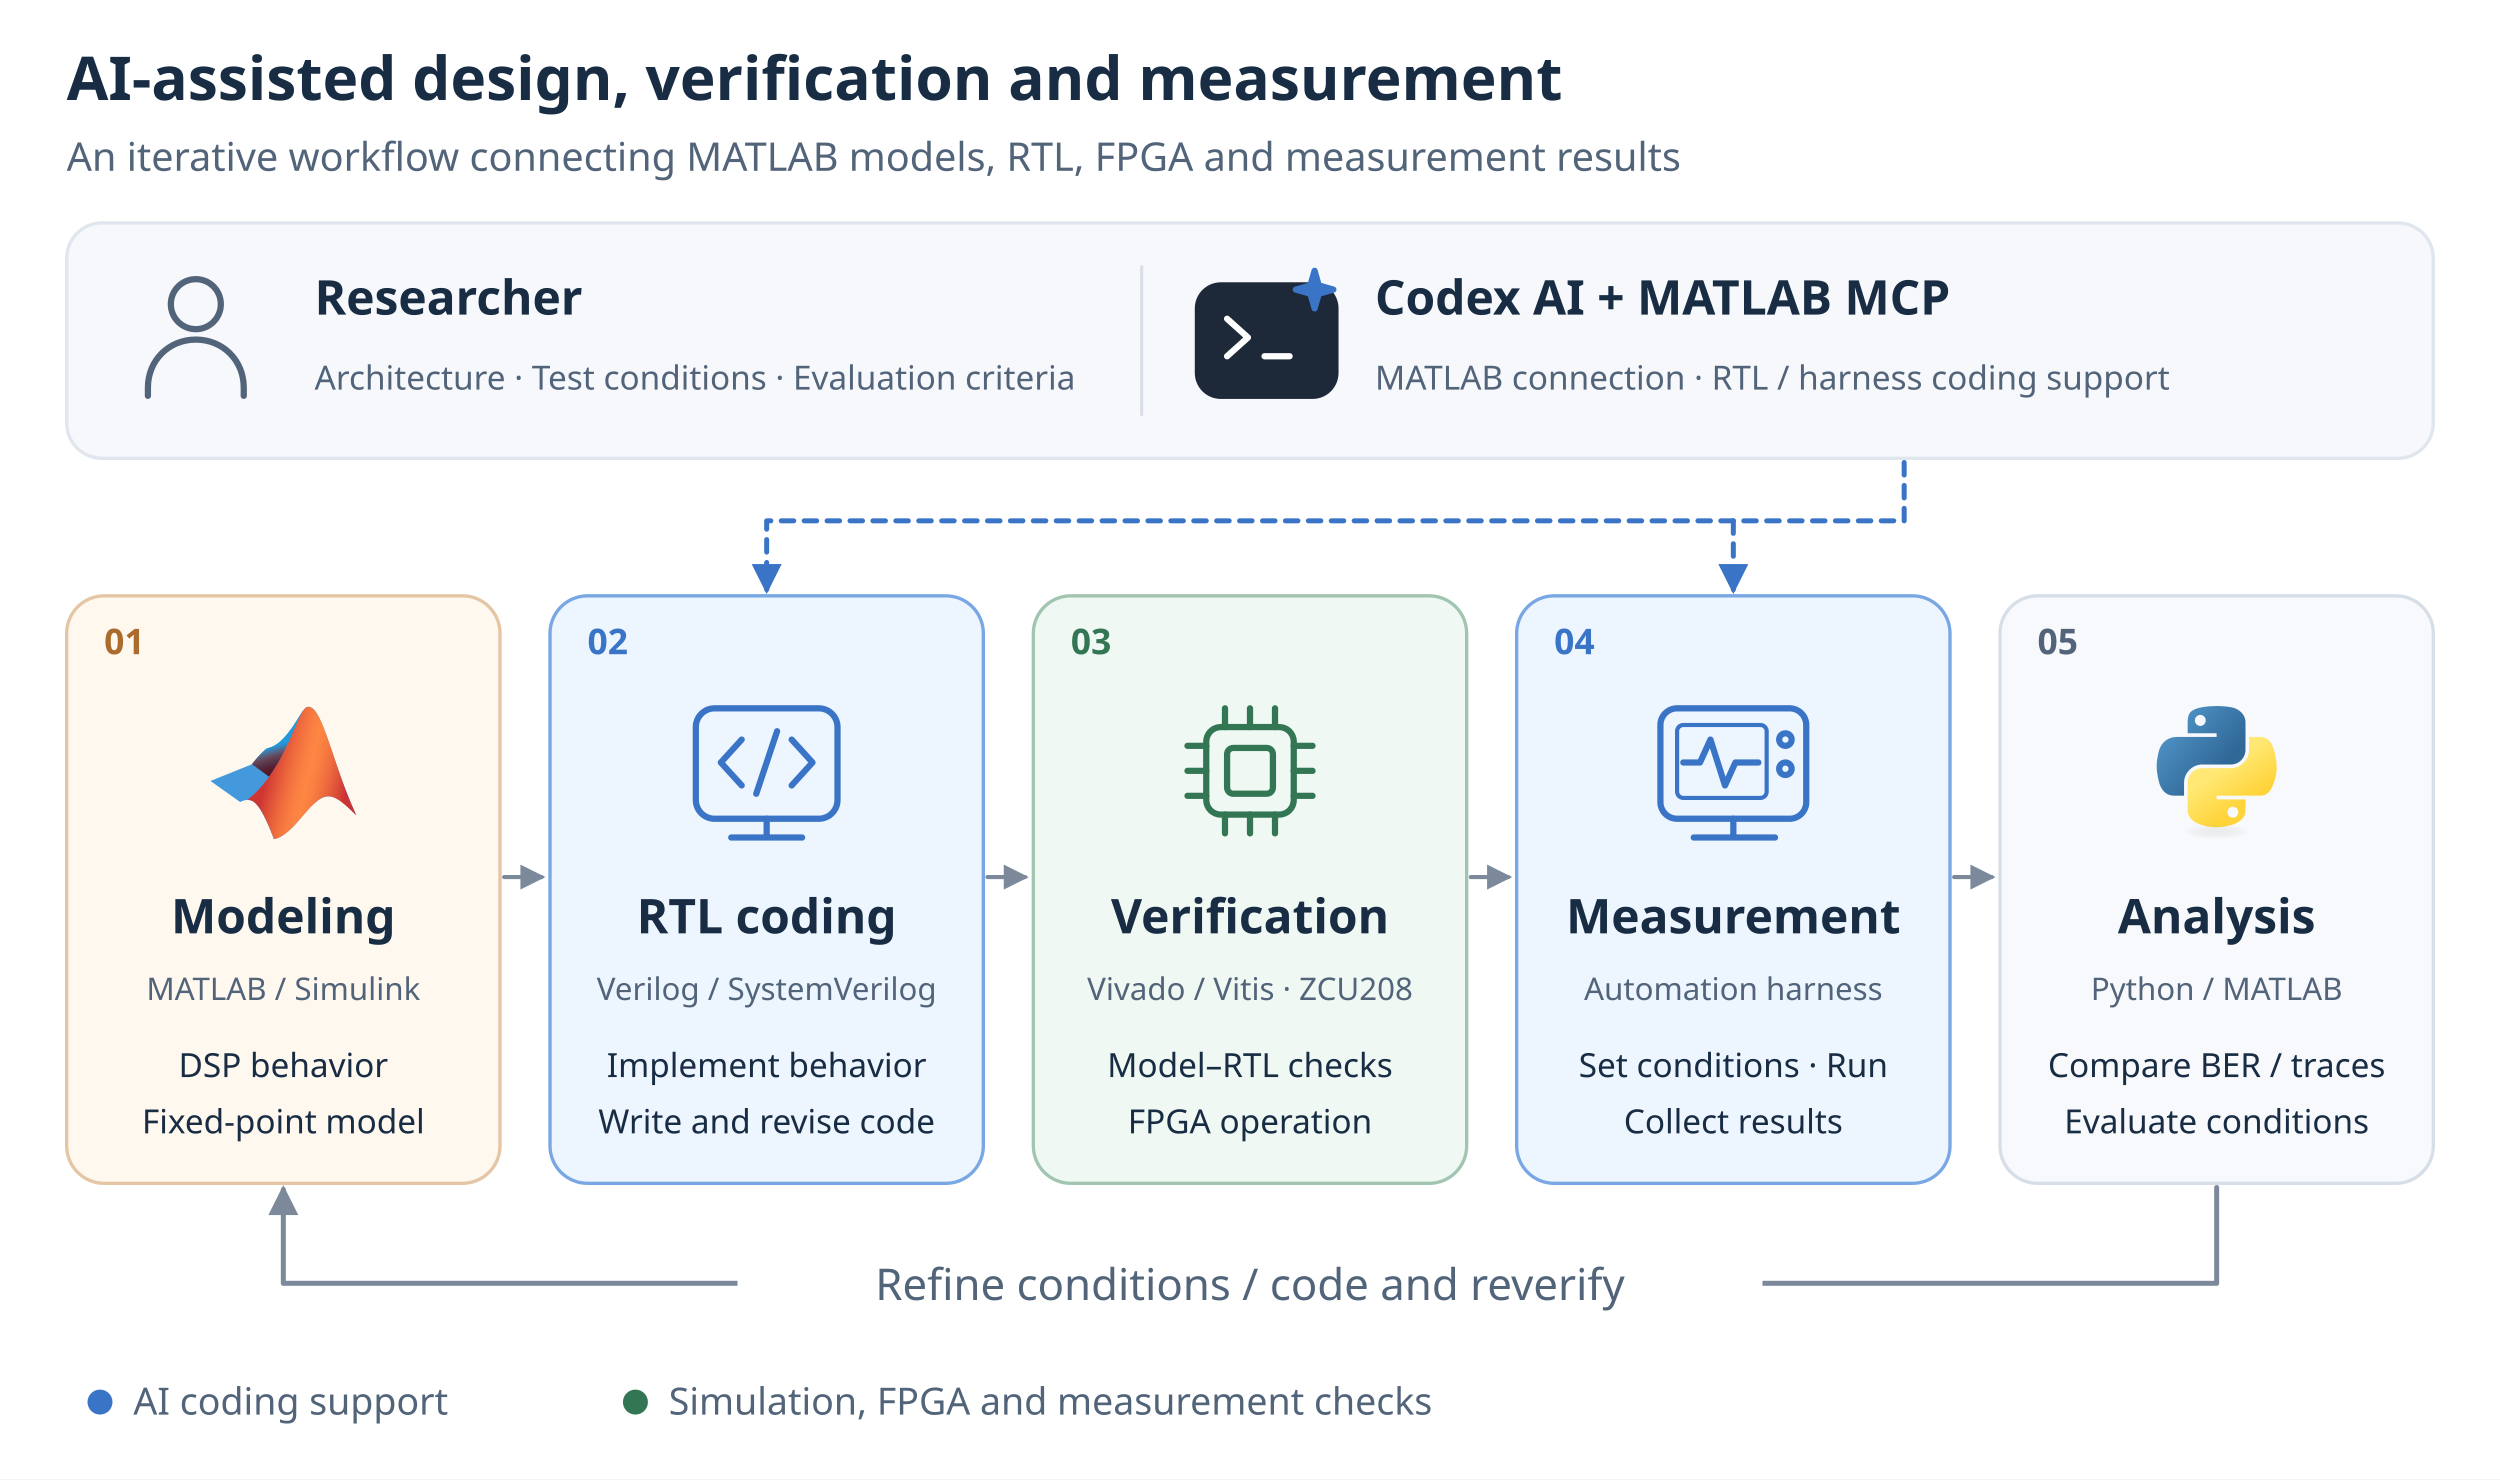
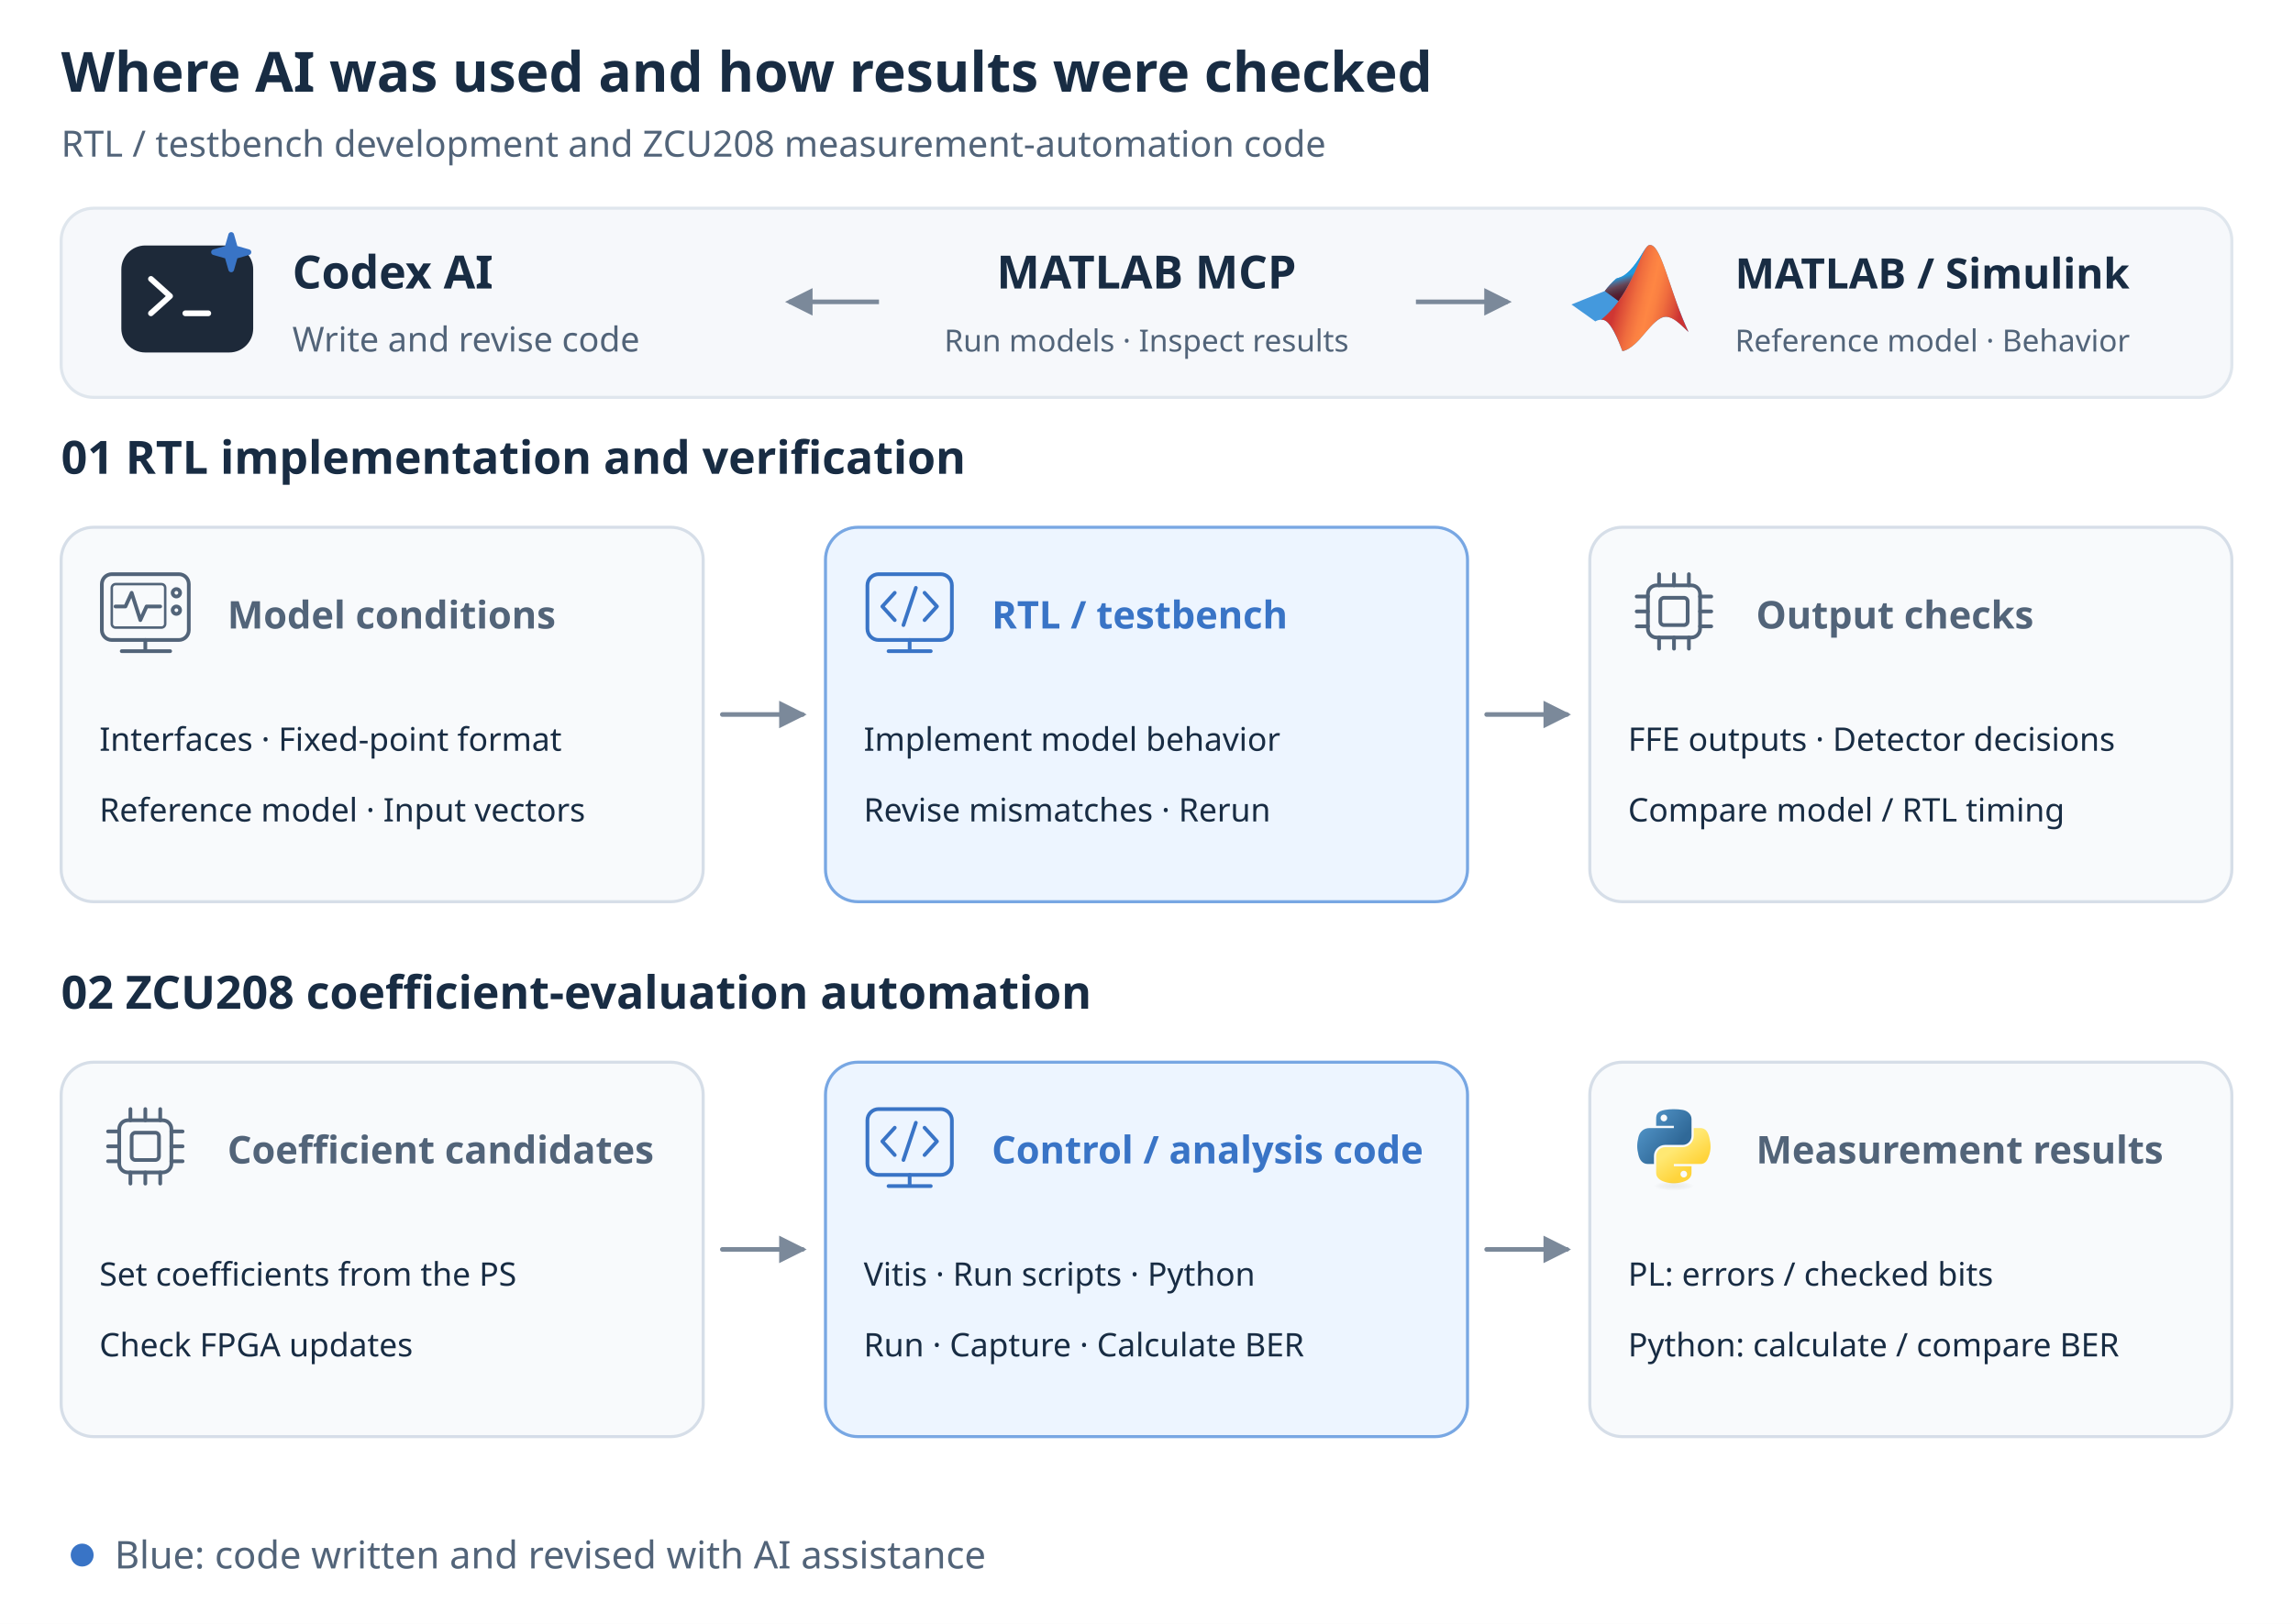
- <svg xmlns="http://www.w3.org/2000/svg" width="1200" height="710" viewBox="0 0 1200 710" role="img" aria-labelledby="title desc">
+ <svg xmlns="http://www.w3.org/2000/svg" width="1200" height="850" viewBox="0 0 1200 850" role="img" aria-labelledby="title desc">
  <defs>
-     <marker id="arrow" viewBox="0 0 10 10" refX="8.5" refY="5" markerWidth="6" markerHeight="6" orient="auto">
+     <marker id="arrow" viewBox="0 0 10 10" refX="8.5" refY="5" markerWidth="6" markerHeight="6" orient="auto-start-reverse">
      <path d="M0 0L10 5L0 10Z" fill="#7b899a" />
-     </marker>
-     <marker id="blue-arrow" viewBox="0 0 10 10" refX="8.5" refY="5" markerWidth="6" markerHeight="6" orient="auto">
-       <path d="M0 0L10 5L0 10Z" fill="#3974c6" />
    </marker>
  </defs>
  <style>text{font-family:"Malgun Gothic","Apple SD Gothic Neo","Noto Sans KR","Segoe UI",sans-serif}</style>
-   <rect width="1200" height="710" fill="#fff" />
-   <text x="32" y="48" font-size="29" font-weight="700" text-anchor="start" fill="#182c43">AI-assisted design, verification and measurement</text>
-   <text x="32" y="82" font-size="19" font-weight="400" text-anchor="start" fill="#526479">An iterative workflow connecting MATLAB models, RTL, FPGA and measurement results</text>
-   <rect x="32" y="107" width="1136" height="113" rx="17" fill="#f6f8fb" stroke="#dfe6ed" stroke-width="1.6" />
-   <g transform="translate(58 128)" fill="none" stroke="#526479" stroke-width="3" stroke-linecap="round" stroke-linejoin="round">
-     <circle cx="36" cy="18" r="12" />
-     <path d="M13 62v-4c0-13 10-23 23-23s23 10 23 23v4" />
-   </g>
-   <text x="151" y="151" font-size="23" font-weight="700" text-anchor="start" fill="#182c43">Researcher</text>
-   <text x="151" y="187" font-size="16" font-weight="400" text-anchor="start" fill="#526479">Architecture · Test conditions · Evaluation criteria</text>
-   <path d="M548 128V199" fill="none" stroke="#d7dfe8" stroke-width="1.5" stroke-linecap="round" stroke-linejoin="round" />
-   <g transform="translate(572 128)" fill="none" stroke="#3974c6" stroke-width="3" stroke-linecap="round" stroke-linejoin="round">
+   <rect width="1200" height="850" fill="#fff" />
+   <text x="32" y="48" font-size="29" font-weight="700" text-anchor="start" fill="#182c43">Where AI was used and how results were checked</text>
+   <text x="32" y="82" font-size="19" font-weight="400" text-anchor="start" fill="#526479">RTL / testbench development and ZCU208 measurement-automation code</text>
+   <rect x="32" y="109" width="1136" height="99" rx="17" fill="#f6f8fb" stroke="#dfe6ed" stroke-width="1.6" />
+   <g transform="translate(62 121)" fill="none" stroke="#3974c6" stroke-width="3" stroke-linecap="round" stroke-linejoin="round">
    <rect x="3" y="9" width="66" height="53" rx="11" fill="#1d2939" stroke="#1d2939" />
    <path d="M17 25l10 9-10 9m18 0h12" stroke="#fff" />
    <path d="M59 2l2 7 7 2-7 2-2 7-2-7-7-2 7-2z" fill="#3974c6" stroke="#3974c6" />
  </g>
-   <text x="660" y="151" font-size="23" font-weight="700" text-anchor="start" fill="#182c43">Codex AI + MATLAB MCP</text>
-   <text x="660" y="187" font-size="16" font-weight="400" text-anchor="start" fill="#526479">MATLAB connection · RTL / harness coding support</text>
-   <path d="M914 222V250H368V283" fill="none" stroke="#3974c6" stroke-width="2.4" stroke-linecap="round" stroke-linejoin="round" stroke-dasharray="6 5" marker-end="url(#blue-arrow)" />
-   <path d="M832 250V283" fill="none" stroke="#3974c6" stroke-width="2.4" stroke-linecap="round" stroke-linejoin="round" stroke-dasharray="6 5" marker-end="url(#blue-arrow)" />
-   <g data-card="1" data-left="32" data-right="240">
-     <rect x="32" y="286" width="208" height="282" rx="18" fill="#fff8ef" stroke="#e4c6a5" stroke-width="1.6" />
-     <text x="50" y="314" font-size="17" font-weight="700" text-anchor="start" fill="#ab6b2d">01</text>
-     <svg viewBox="0 0 128 128" x="96" y="331" width="80" height="80">
-       <defs>
-         <linearGradient id="matlab-original-a" gradientUnits="userSpaceOnUse" x1="16.803" y1="16.631" x2="15.013" y2="22.411" gradientTransform="matrix(4 0 0 -4 0 128)">
-           <stop offset="0" stop-color="#512" />
-           <stop offset=".23" stop-color="#523" />
-           <stop offset=".36" stop-color="#534" />
-           <stop offset=".51" stop-color="#645" />
-           <stop offset=".66" stop-color="#568" />
-           <stop offset=".84" stop-color="#29d" />
-         </linearGradient>
-         <linearGradient id="matlab-original-b" gradientUnits="userSpaceOnUse" x1="29.71" y1="18.983" x2="11.71" y2="14.563" gradientTransform="scale(4)">
-           <stop offset=".081" stop-color="#c33" />
-           <stop offset=".189" stop-color="#de5239" />
-           <stop offset=".313" stop-color="#f06e3e" />
-           <stop offset=".421" stop-color="#fa8042" />
-           <stop offset=".5" stop-color="#fe8643" />
-           <stop offset=".58" stop-color="#fa7f42" />
-           <stop offset=".696" stop-color="#ef6c3e" />
-           <stop offset=".833" stop-color="#dc4c37" />
-           <stop offset=".916" stop-color="#cf3633" />
-         </linearGradient>
-       </defs>
-       <path d="M8 70.2l31.879-12.88a82.62 82.62 0 0110.883-11.8c2.636-1.399 7.597-.641 16.68-11.918 8.796-11 11.597-20.403 15.718-20.403 6.52 0 11.32 14.082 18.602 35.403A461.75 461.75 0 00120 96.48c-7.602-7.082-14.078-14.718-21.48-14.52-6.88.161-14.52 8.321-22.88 18.802C69 109.16 60.2 114.922 56.763 114.8c0 0-8.883-25.121-16.32-29.2a10.563 10.563 0 00-9.563.797L8 70.16zm0 0" fill="#49d" />
-       <path d="M79.2 16.078c-2.68 3.602-5.92 10.203-11.76 17.524-9.082 11.277-14 10.52-16.68 11.918a78.673 78.673 0 00-10.882 11.8l13.2 9.64C64.28 51.68 70.28 35.122 74.96 24.399a54.649 54.649 0 014.238-8.32zm0 0" fill="url(#matlab-original-a)" />
-       <path d="M83.2 13.2c-8.72 0-14.68 45.921-46.88 71.562 9.04-1.48 16.88 20.957 20.48 30.039 16-2.723 28.802-33.32 41.72-32.84 7.402.277 13.878 7.437 21.48 14.52C102.64 60 94.52 13.198 83.2 13.198zm0 0" fill="url(#matlab-original-b)" />
-     </svg>
-     <text x="136" y="448" font-size="23" font-weight="700" text-anchor="middle" fill="#182c43">Modeling</text>
-     <text x="136" y="480" font-size="15" font-weight="400" text-anchor="middle" fill="#526479">MATLAB / Simulink</text>
-     <text x="136" y="517" font-size="16" font-weight="400" text-anchor="middle" fill="#182c43">DSP behavior</text>
-     <text x="136" y="544" font-size="16" font-weight="400" text-anchor="middle" fill="#182c43">Fixed-point model</text>
+   <text x="153" y="151" font-size="24" font-weight="700" text-anchor="start" fill="#182c43">Codex AI</text>
+   <text x="153" y="184" font-size="18" font-weight="400" text-anchor="start" fill="#526479">Write and revise code</text>
+   <path d="M413 158H460M741 158H789" fill="none" stroke="#7b899a" stroke-width="2.4" marker-start="url(#arrow)" marker-end="url(#arrow)" />
+   <text x="600" y="151" font-size="24" font-weight="700" text-anchor="middle" fill="#182c43">MATLAB MCP</text>
+   <text x="600" y="184" font-size="16" font-weight="400" text-anchor="middle" fill="#526479">Run models · Inspect results</text>
+   <svg viewBox="0 0 128 128" x="818" y="121" width="70" height="70">
+     <defs>
+       <linearGradient id="matlab-original-a" gradientUnits="userSpaceOnUse" x1="16.803" y1="16.631" x2="15.013" y2="22.411" gradientTransform="matrix(4 0 0 -4 0 128)">
+         <stop offset="0" stop-color="#512" />
+         <stop offset=".23" stop-color="#523" />
+         <stop offset=".36" stop-color="#534" />
+         <stop offset=".51" stop-color="#645" />
+         <stop offset=".66" stop-color="#568" />
+         <stop offset=".84" stop-color="#29d" />
+       </linearGradient>
+       <linearGradient id="matlab-original-b" gradientUnits="userSpaceOnUse" x1="29.71" y1="18.983" x2="11.71" y2="14.563" gradientTransform="scale(4)">
+         <stop offset=".081" stop-color="#c33" />
+         <stop offset=".189" stop-color="#de5239" />
+         <stop offset=".313" stop-color="#f06e3e" />
+         <stop offset=".421" stop-color="#fa8042" />
+         <stop offset=".5" stop-color="#fe8643" />
+         <stop offset=".58" stop-color="#fa7f42" />
+         <stop offset=".696" stop-color="#ef6c3e" />
+         <stop offset=".833" stop-color="#dc4c37" />
+         <stop offset=".916" stop-color="#cf3633" />
+       </linearGradient>
+     </defs>
+     <path d="M8 70.2l31.879-12.88a82.62 82.62 0 0110.883-11.8c2.636-1.399 7.597-.641 16.68-11.918 8.796-11 11.597-20.403 15.718-20.403 6.52 0 11.32 14.082 18.602 35.403A461.75 461.75 0 00120 96.48c-7.602-7.082-14.078-14.718-21.48-14.52-6.88.161-14.52 8.321-22.88 18.802C69 109.16 60.2 114.922 56.763 114.8c0 0-8.883-25.121-16.32-29.2a10.563 10.563 0 00-9.563.797L8 70.16zm0 0" fill="#49d" />
+     <path d="M79.2 16.078c-2.68 3.602-5.92 10.203-11.76 17.524-9.082 11.277-14 10.52-16.68 11.918a78.673 78.673 0 00-10.882 11.8l13.2 9.64C64.28 51.68 70.28 35.122 74.96 24.399a54.649 54.649 0 014.238-8.32zm0 0" fill="url(#matlab-original-a)" />
+     <path d="M83.2 13.2c-8.72 0-14.68 45.921-46.88 71.562 9.04-1.48 16.88 20.957 20.48 30.039 16-2.723 28.802-33.32 41.72-32.84 7.402.277 13.878 7.437 21.48 14.52C102.64 60 94.52 13.198 83.2 13.198zm0 0" fill="url(#matlab-original-b)" />
+   </svg>
+   <text x="908" y="151" font-size="22" font-weight="700" text-anchor="start" fill="#182c43">MATLAB / Simulink</text>
+   <text x="908" y="184" font-size="16" font-weight="400" text-anchor="start" fill="#526479">Reference model · Behavior</text>
+   <text x="32" y="248" font-size="24" font-weight="700" text-anchor="start" fill="#182c43">01  RTL implementation and verification</text>
+   <g data-card="0-0" data-left="32" data-right="368">
+     <rect x="32" y="276" width="336" height="196" rx="17" fill="#f8fafc" stroke="#d6dee8" stroke-width="1.6" />
+     <g transform="translate(52 296) scale(.65)">
+       <g transform="translate(0 0)" fill="none" stroke="#526479" stroke-width="3" stroke-linecap="round" stroke-linejoin="round">
+         <rect x="2" y="7" width="70" height="53" rx="8" />
+         <rect x="10" y="15" width="43" height="35" rx="3" stroke-width="2" />
+         <path d="M13 33h8l5-11 7 22 5-11h11M18 69h39m-20-9v9" />
+         <circle cx="62" cy="22" r="3" />
+         <circle cx="62" cy="36" r="3" />
+       </g>
+     </g>
+     <text x="119" y="329" font-size="20" font-weight="700" text-anchor="start" fill="#526479">Model conditions</text>
+     <text x="52" y="393" font-size="17" font-weight="400" text-anchor="start" fill="#182c43">Interfaces · Fixed-point format</text>
+     <text x="52" y="430" font-size="17" font-weight="400" text-anchor="start" fill="#182c43">Reference model · Input vectors</text>
  </g>
-   <path d="M242 421H260" fill="none" stroke="#7b899a" stroke-width="2" stroke-linecap="round" stroke-linejoin="round" marker-end="url(#arrow)" />
-   <g data-card="2" data-left="264" data-right="472">
-     <rect x="264" y="286" width="208" height="282" rx="18" fill="#edf5ff" stroke="#78a7e3" stroke-width="1.6" />
-     <text x="282" y="314" font-size="17" font-weight="700" text-anchor="start" fill="#3974c6">02</text>
-     <g transform="translate(331 333)" fill="none" stroke="#3974c6" stroke-width="3" stroke-linecap="round" stroke-linejoin="round">
-       <rect x="3" y="7" width="68" height="53" rx="9" />
-       <path d="M25 22l-10 11 10 11m24-22 10 11-10 11m-7-26-10 30M20 69h34m-17-9v9" />
+   <path d="M378 374H420" fill="none" stroke="#7b899a" stroke-width="2.4" stroke-linecap="round" stroke-linejoin="round" marker-end="url(#arrow)" />
+   <g data-card="0-1" data-left="432" data-right="768">
+     <rect x="432" y="276" width="336" height="196" rx="17" fill="#edf5ff" stroke="#78a7e3" stroke-width="1.6" />
+     <g transform="translate(452 296) scale(.65)">
+       <g transform="translate(0 0)" fill="none" stroke="#3974c6" stroke-width="3" stroke-linecap="round" stroke-linejoin="round">
+         <rect x="3" y="7" width="68" height="53" rx="9" />
+         <path d="M25 22l-10 11 10 11m24-22 10 11-10 11m-7-26-10 30M20 69h34m-17-9v9" />
+       </g>
    </g>
-     <text x="368" y="448" font-size="23" font-weight="700" text-anchor="middle" fill="#182c43">RTL coding</text>
-     <text x="368" y="480" font-size="15" font-weight="400" text-anchor="middle" fill="#526479">Verilog / SystemVerilog</text>
-     <text x="368" y="517" font-size="16" font-weight="400" text-anchor="middle" fill="#182c43">Implement behavior</text>
-     <text x="368" y="544" font-size="16" font-weight="400" text-anchor="middle" fill="#182c43">Write and revise code</text>
+     <text x="519" y="329" font-size="20" font-weight="700" text-anchor="start" fill="#3974c6">RTL / testbench</text>
+     <text x="452" y="393" font-size="17" font-weight="400" text-anchor="start" fill="#182c43">Implement model behavior</text>
+     <text x="452" y="430" font-size="17" font-weight="400" text-anchor="start" fill="#182c43">Revise mismatches · Rerun</text>
  </g>
-   <path d="M474 421H492" fill="none" stroke="#7b899a" stroke-width="2" stroke-linecap="round" stroke-linejoin="round" marker-end="url(#arrow)" />
-   <g data-card="3" data-left="496" data-right="704">
-     <rect x="496" y="286" width="208" height="282" rx="18" fill="#f0f8f3" stroke="#a1c5b0" stroke-width="1.6" />
-     <text x="514" y="314" font-size="17" font-weight="700" text-anchor="start" fill="#327653">03</text>
-     <g transform="translate(563 333)" fill="none" stroke="#327653" stroke-width="3" stroke-linecap="round" stroke-linejoin="round">
-       <rect x="16" y="16" width="42" height="42" rx="7" />
-       <rect x="26" y="26" width="22" height="22" rx="3" />
-       <path d="M25 7v9m0 42v9M7 25h9m42 0h9" />
-       <path d="M37 7v9m0 42v9M7 37h9m42 0h9" />
-       <path d="M49 7v9m0 42v9M7 49h9m42 0h9" />
+   <path d="M778 374H820" fill="none" stroke="#7b899a" stroke-width="2.4" stroke-linecap="round" stroke-linejoin="round" marker-end="url(#arrow)" />
+   <g data-card="0-2" data-left="832" data-right="1168">
+     <rect x="832" y="276" width="336" height="196" rx="17" fill="#f8fafc" stroke="#d6dee8" stroke-width="1.6" />
+     <g transform="translate(852 296) scale(.65)">
+       <g transform="translate(0 0)" fill="none" stroke="#526479" stroke-width="3" stroke-linecap="round" stroke-linejoin="round">
+         <rect x="16" y="16" width="42" height="42" rx="7" />
+         <rect x="26" y="26" width="22" height="22" rx="3" />
+         <path d="M25 7v9m0 42v9M7 25h9m42 0h9" />
+         <path d="M37 7v9m0 42v9M7 37h9m42 0h9" />
+         <path d="M49 7v9m0 42v9M7 49h9m42 0h9" />
+       </g>
    </g>
-     <text x="600" y="448" font-size="23" font-weight="700" text-anchor="middle" fill="#182c43">Verification</text>
-     <text x="600" y="480" font-size="15" font-weight="400" text-anchor="middle" fill="#526479">Vivado / Vitis · ZCU208</text>
-     <text x="600" y="517" font-size="16" font-weight="400" text-anchor="middle" fill="#182c43">Model–RTL checks</text>
-     <text x="600" y="544" font-size="16" font-weight="400" text-anchor="middle" fill="#182c43">FPGA operation</text>
+     <text x="919" y="329" font-size="20" font-weight="700" text-anchor="start" fill="#526479">Output checks</text>
+     <text x="852" y="393" font-size="17" font-weight="400" text-anchor="start" fill="#182c43">FFE outputs · Detector decisions</text>
+     <text x="852" y="430" font-size="17" font-weight="400" text-anchor="start" fill="#182c43">Compare model / RTL timing</text>
  </g>
-   <path d="M706 421H724" fill="none" stroke="#7b899a" stroke-width="2" stroke-linecap="round" stroke-linejoin="round" marker-end="url(#arrow)" />
-   <g data-card="4" data-left="728" data-right="936">
-     <rect x="728" y="286" width="208" height="282" rx="18" fill="#edf5ff" stroke="#78a7e3" stroke-width="1.6" />
-     <text x="746" y="314" font-size="17" font-weight="700" text-anchor="start" fill="#3974c6">04</text>
-     <g transform="translate(795 333)" fill="none" stroke="#3974c6" stroke-width="3" stroke-linecap="round" stroke-linejoin="round">
-       <rect x="2" y="7" width="70" height="53" rx="8" />
-       <rect x="10" y="15" width="43" height="35" rx="3" stroke-width="2" />
-       <path d="M13 33h8l5-11 7 22 5-11h11M18 69h39m-20-9v9" />
-       <circle cx="62" cy="22" r="3" />
-       <circle cx="62" cy="36" r="3" />
+   <text x="32" y="528" font-size="24" font-weight="700" text-anchor="start" fill="#182c43">02  ZCU208 coefficient-evaluation automation</text>
+   <g data-card="1-0" data-left="32" data-right="368">
+     <rect x="32" y="556" width="336" height="196" rx="17" fill="#f8fafc" stroke="#d6dee8" stroke-width="1.6" />
+     <g transform="translate(52 576) scale(.65)">
+       <g transform="translate(0 0)" fill="none" stroke="#526479" stroke-width="3" stroke-linecap="round" stroke-linejoin="round">
+         <rect x="16" y="16" width="42" height="42" rx="7" />
+         <rect x="26" y="26" width="22" height="22" rx="3" />
+         <path d="M25 7v9m0 42v9M7 25h9m42 0h9" />
+         <path d="M37 7v9m0 42v9M7 37h9m42 0h9" />
+         <path d="M49 7v9m0 42v9M7 49h9m42 0h9" />
+       </g>
    </g>
-     <text x="832" y="448" font-size="23" font-weight="700" text-anchor="middle" fill="#182c43">Measurement</text>
-     <text x="832" y="480" font-size="15" font-weight="400" text-anchor="middle" fill="#526479">Automation harness</text>
-     <text x="832" y="517" font-size="16" font-weight="400" text-anchor="middle" fill="#182c43">Set conditions · Run</text>
-     <text x="832" y="544" font-size="16" font-weight="400" text-anchor="middle" fill="#182c43">Collect results</text>
+     <text x="119" y="609" font-size="20" font-weight="700" text-anchor="start" fill="#526479">Coefficient candidates</text>
+     <text x="52" y="673" font-size="17" font-weight="400" text-anchor="start" fill="#182c43">Set coefficients from the PS</text>
+     <text x="52" y="710" font-size="17" font-weight="400" text-anchor="start" fill="#182c43">Check FPGA updates</text>
  </g>
-   <path d="M938 421H956" fill="none" stroke="#7b899a" stroke-width="2" stroke-linecap="round" stroke-linejoin="round" marker-end="url(#arrow)" />
-   <g data-card="5" data-left="960" data-right="1168">
-     <rect x="960" y="286" width="208" height="282" rx="18" fill="#f7f9fc" stroke="#d6dee8" stroke-width="1.6" />
-     <text x="978" y="314" font-size="17" font-weight="700" text-anchor="start" fill="#526479">05</text>
-     <svg viewBox="0 0 128 128" x="1028" y="332" width="72" height="72">
+   <path d="M378 654H420" fill="none" stroke="#7b899a" stroke-width="2.4" stroke-linecap="round" stroke-linejoin="round" marker-end="url(#arrow)" />
+   <g data-card="1-1" data-left="432" data-right="768">
+     <rect x="432" y="556" width="336" height="196" rx="17" fill="#edf5ff" stroke="#78a7e3" stroke-width="1.6" />
+     <g transform="translate(452 576) scale(.65)">
+       <g transform="translate(0 0)" fill="none" stroke="#3974c6" stroke-width="3" stroke-linecap="round" stroke-linejoin="round">
+         <rect x="3" y="7" width="68" height="53" rx="9" />
+         <path d="M25 22l-10 11 10 11m24-22 10 11-10 11m-7-26-10 30M20 69h34m-17-9v9" />
+       </g>
+     </g>
+     <text x="519" y="609" font-size="20" font-weight="700" text-anchor="start" fill="#3974c6">Control / analysis code</text>
+     <text x="452" y="673" font-size="17" font-weight="400" text-anchor="start" fill="#182c43">Vitis · Run scripts · Python</text>
+     <text x="452" y="710" font-size="17" font-weight="400" text-anchor="start" fill="#182c43">Run · Capture · Calculate BER</text>
+   </g>
+   <path d="M778 654H820" fill="none" stroke="#7b899a" stroke-width="2.4" stroke-linecap="round" stroke-linejoin="round" marker-end="url(#arrow)" />
+   <g data-card="1-2" data-left="832" data-right="1168">
+     <rect x="832" y="556" width="336" height="196" rx="17" fill="#f8fafc" stroke="#d6dee8" stroke-width="1.6" />
+     <svg viewBox="0 0 128 128" x="852" y="576" width="48" height="48">
      <linearGradient id="python-original-a" gradientUnits="userSpaceOnUse" x1="70.252" y1="1237.476" x2="170.659" y2="1151.089" gradientTransform="matrix(.563 0 0 -.568 -29.215 707.817)">
        <stop offset="0" stop-color="#5A9FD4" />
        <stop offset="1" stop-color="#306998" />
      </linearGradient>
      <linearGradient id="python-original-b" gradientUnits="userSpaceOnUse" x1="209.474" y1="1098.811" x2="173.62" y2="1149.537" gradientTransform="matrix(.563 0 0 -.568 -29.215 707.817)">
        <stop offset="0" stop-color="#FFD43B" />
        <stop offset="1" stop-color="#FFE873" />
      </linearGradient>
      <path fill="url(#python-original-a)" d="M63.391 1.988c-4.222.02-8.252.379-11.8 1.007-10.45 1.846-12.346 5.71-12.346 12.837v9.411h24.693v3.137H29.977c-7.176 0-13.46 4.313-15.426 12.521-2.268 9.405-2.368 15.275 0 25.096 1.755 7.311 5.947 12.519 13.124 12.519h8.491V67.234c0-8.151 7.051-15.34 15.426-15.34h24.665c6.866 0 12.346-5.654 12.346-12.548V15.833c0-6.693-5.646-11.72-12.346-12.837-4.244-.706-8.645-1.027-12.866-1.008zM50.037 9.557c2.55 0 4.634 2.117 4.634 4.721 0 2.593-2.083 4.69-4.634 4.69-2.56 0-4.633-2.097-4.633-4.69-.001-2.604 2.073-4.721 4.633-4.721z" transform="translate(0 10.26)" />
      <path fill="url(#python-original-b)" d="M91.682 28.38v10.966c0 8.5-7.208 15.655-15.426 15.655H51.591c-6.756 0-12.346 5.783-12.346 12.549v23.515c0 6.691 5.818 10.628 12.346 12.547 7.816 2.297 15.312 2.713 24.665 0 6.216-1.801 12.346-5.423 12.346-12.547v-9.412H63.938v-3.138h37.012c7.176 0 9.852-5.005 12.348-12.519 2.578-7.735 2.467-15.174 0-25.096-1.774-7.145-5.161-12.521-12.348-12.521h-9.268zM77.809 87.927c2.561 0 4.634 2.097 4.634 4.692 0 2.602-2.074 4.719-4.634 4.719-2.55 0-4.633-2.117-4.633-4.719 0-2.595 2.083-4.692 4.633-4.692z" transform="translate(0 10.26)" />
      <radialGradient id="python-original-c" cx="1825.678" cy="444.45" r="26.743" gradientTransform="matrix(0 -.24 -1.055 0 532.979 557.576)" gradientUnits="userSpaceOnUse">
        <stop offset="0" stop-color="#B8B8B8" stop-opacity=".498" />
        <stop offset="1" stop-color="#7F7F7F" stop-opacity="0" />
      </radialGradient>
      <path opacity=".444" fill="url(#python-original-c)" d="M97.309 119.597c0 3.543-14.816 6.416-33.091 6.416-18.276 0-33.092-2.873-33.092-6.416 0-3.544 14.815-6.417 33.092-6.417 18.275 0 33.091 2.872 33.091 6.417z" />
    </svg>
-     <text x="1064" y="448" font-size="23" font-weight="700" text-anchor="middle" fill="#182c43">Analysis</text>
-     <text x="1064" y="480" font-size="15" font-weight="400" text-anchor="middle" fill="#526479">Python / MATLAB</text>
-     <text x="1064" y="517" font-size="16" font-weight="400" text-anchor="middle" fill="#182c43">Compare BER / traces</text>
-     <text x="1064" y="544" font-size="16" font-weight="400" text-anchor="middle" fill="#182c43">Evaluate conditions</text>
+     <text x="919" y="609" font-size="20" font-weight="700" text-anchor="start" fill="#526479">Measurement results</text>
+     <text x="852" y="673" font-size="17" font-weight="400" text-anchor="start" fill="#182c43">PL: errors / checked bits</text>
+     <text x="852" y="710" font-size="17" font-weight="400" text-anchor="start" fill="#182c43">Python: calculate / compare BER</text>
  </g>
-   <path d="M1064 570V616H136V571" fill="none" stroke="#7b899a" stroke-width="2.4" stroke-linecap="round" stroke-linejoin="round" marker-end="url(#arrow)" />
-   <rect x="354" y="596" width="492" height="40" rx="14" fill="#fff" stroke="none" stroke-width="1.6" />
-   <text x="600" y="624" font-size="21" font-weight="500" text-anchor="middle" fill="#526479">Refine conditions / code and reverify</text>
-   <circle cx="48" cy="673" r="6" fill="#3974c6" />
-   <text x="64" y="679" font-size="18" font-weight="400" text-anchor="start" fill="#526479">AI coding support</text>
-   <circle cx="305" cy="673" r="6" fill="#327653" />
-   <text x="321" y="679" font-size="18" font-weight="400" text-anchor="start" fill="#526479">Simulation, FPGA and measurement checks</text>
+   <circle cx="43" cy="814" r="6" fill="#3974c6" />
+   <text x="60" y="821" font-size="20" font-weight="400" text-anchor="start" fill="#526479">Blue: code written and revised with AI assistance</text>
</svg>
